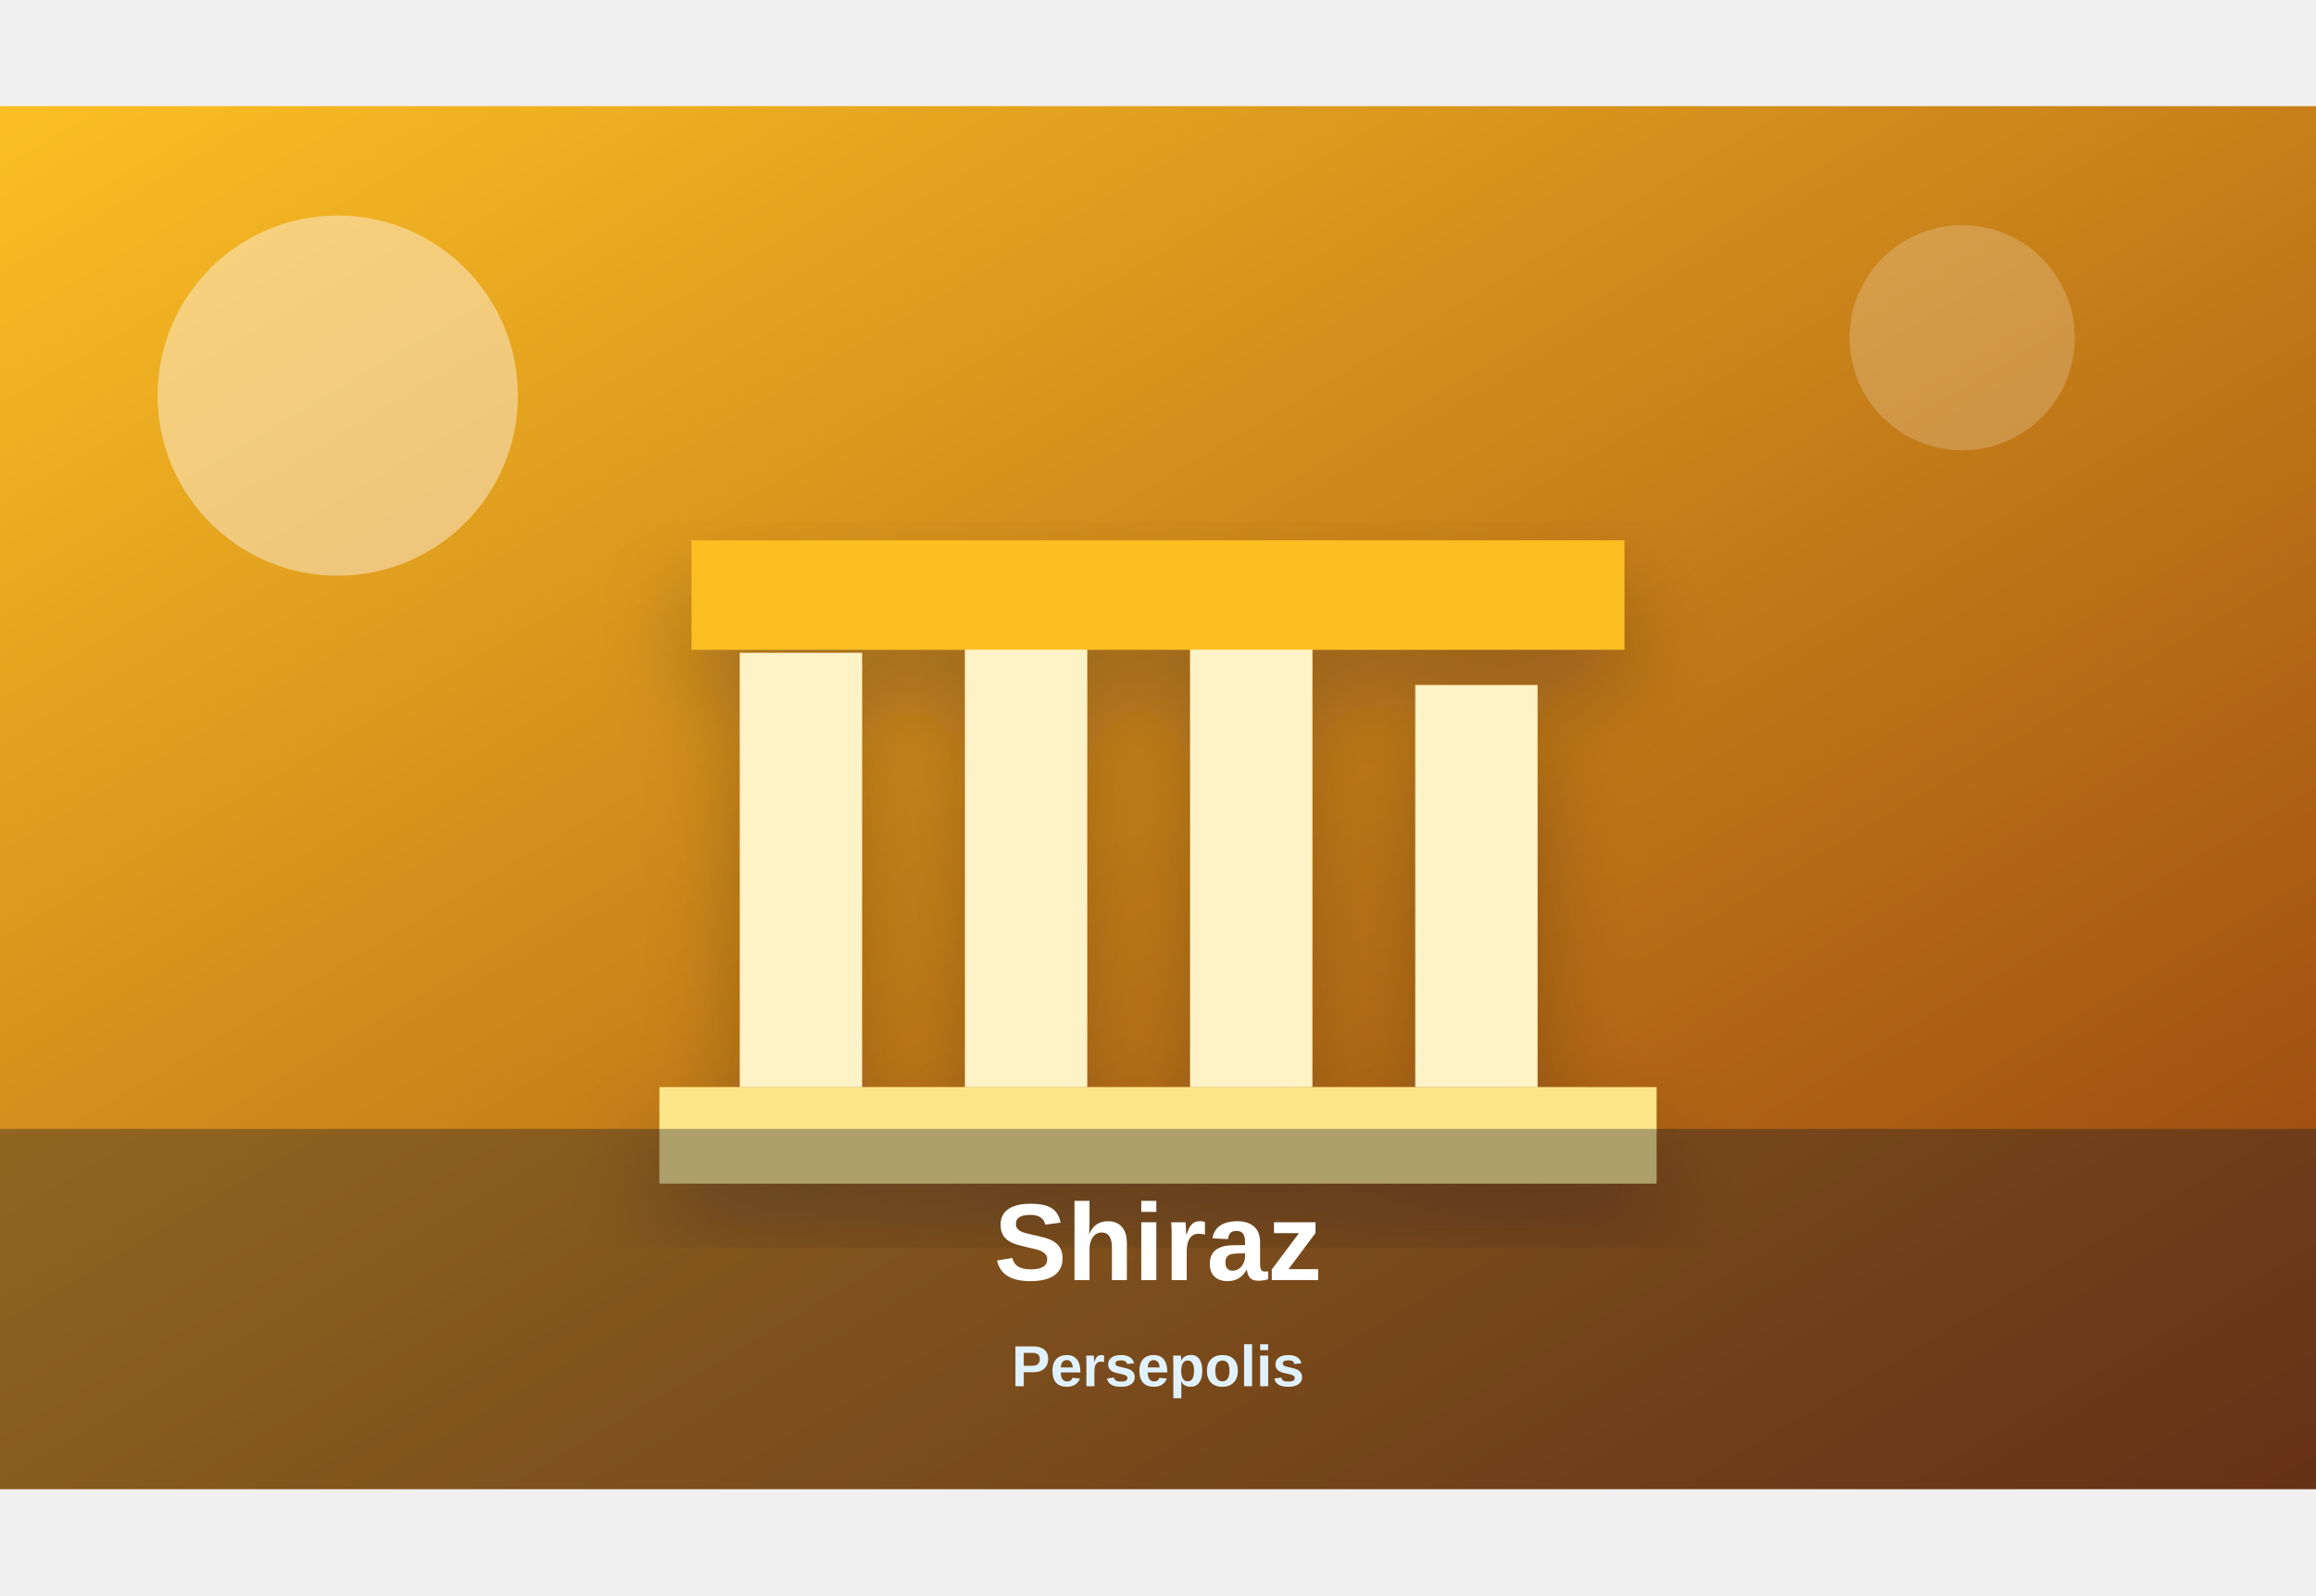
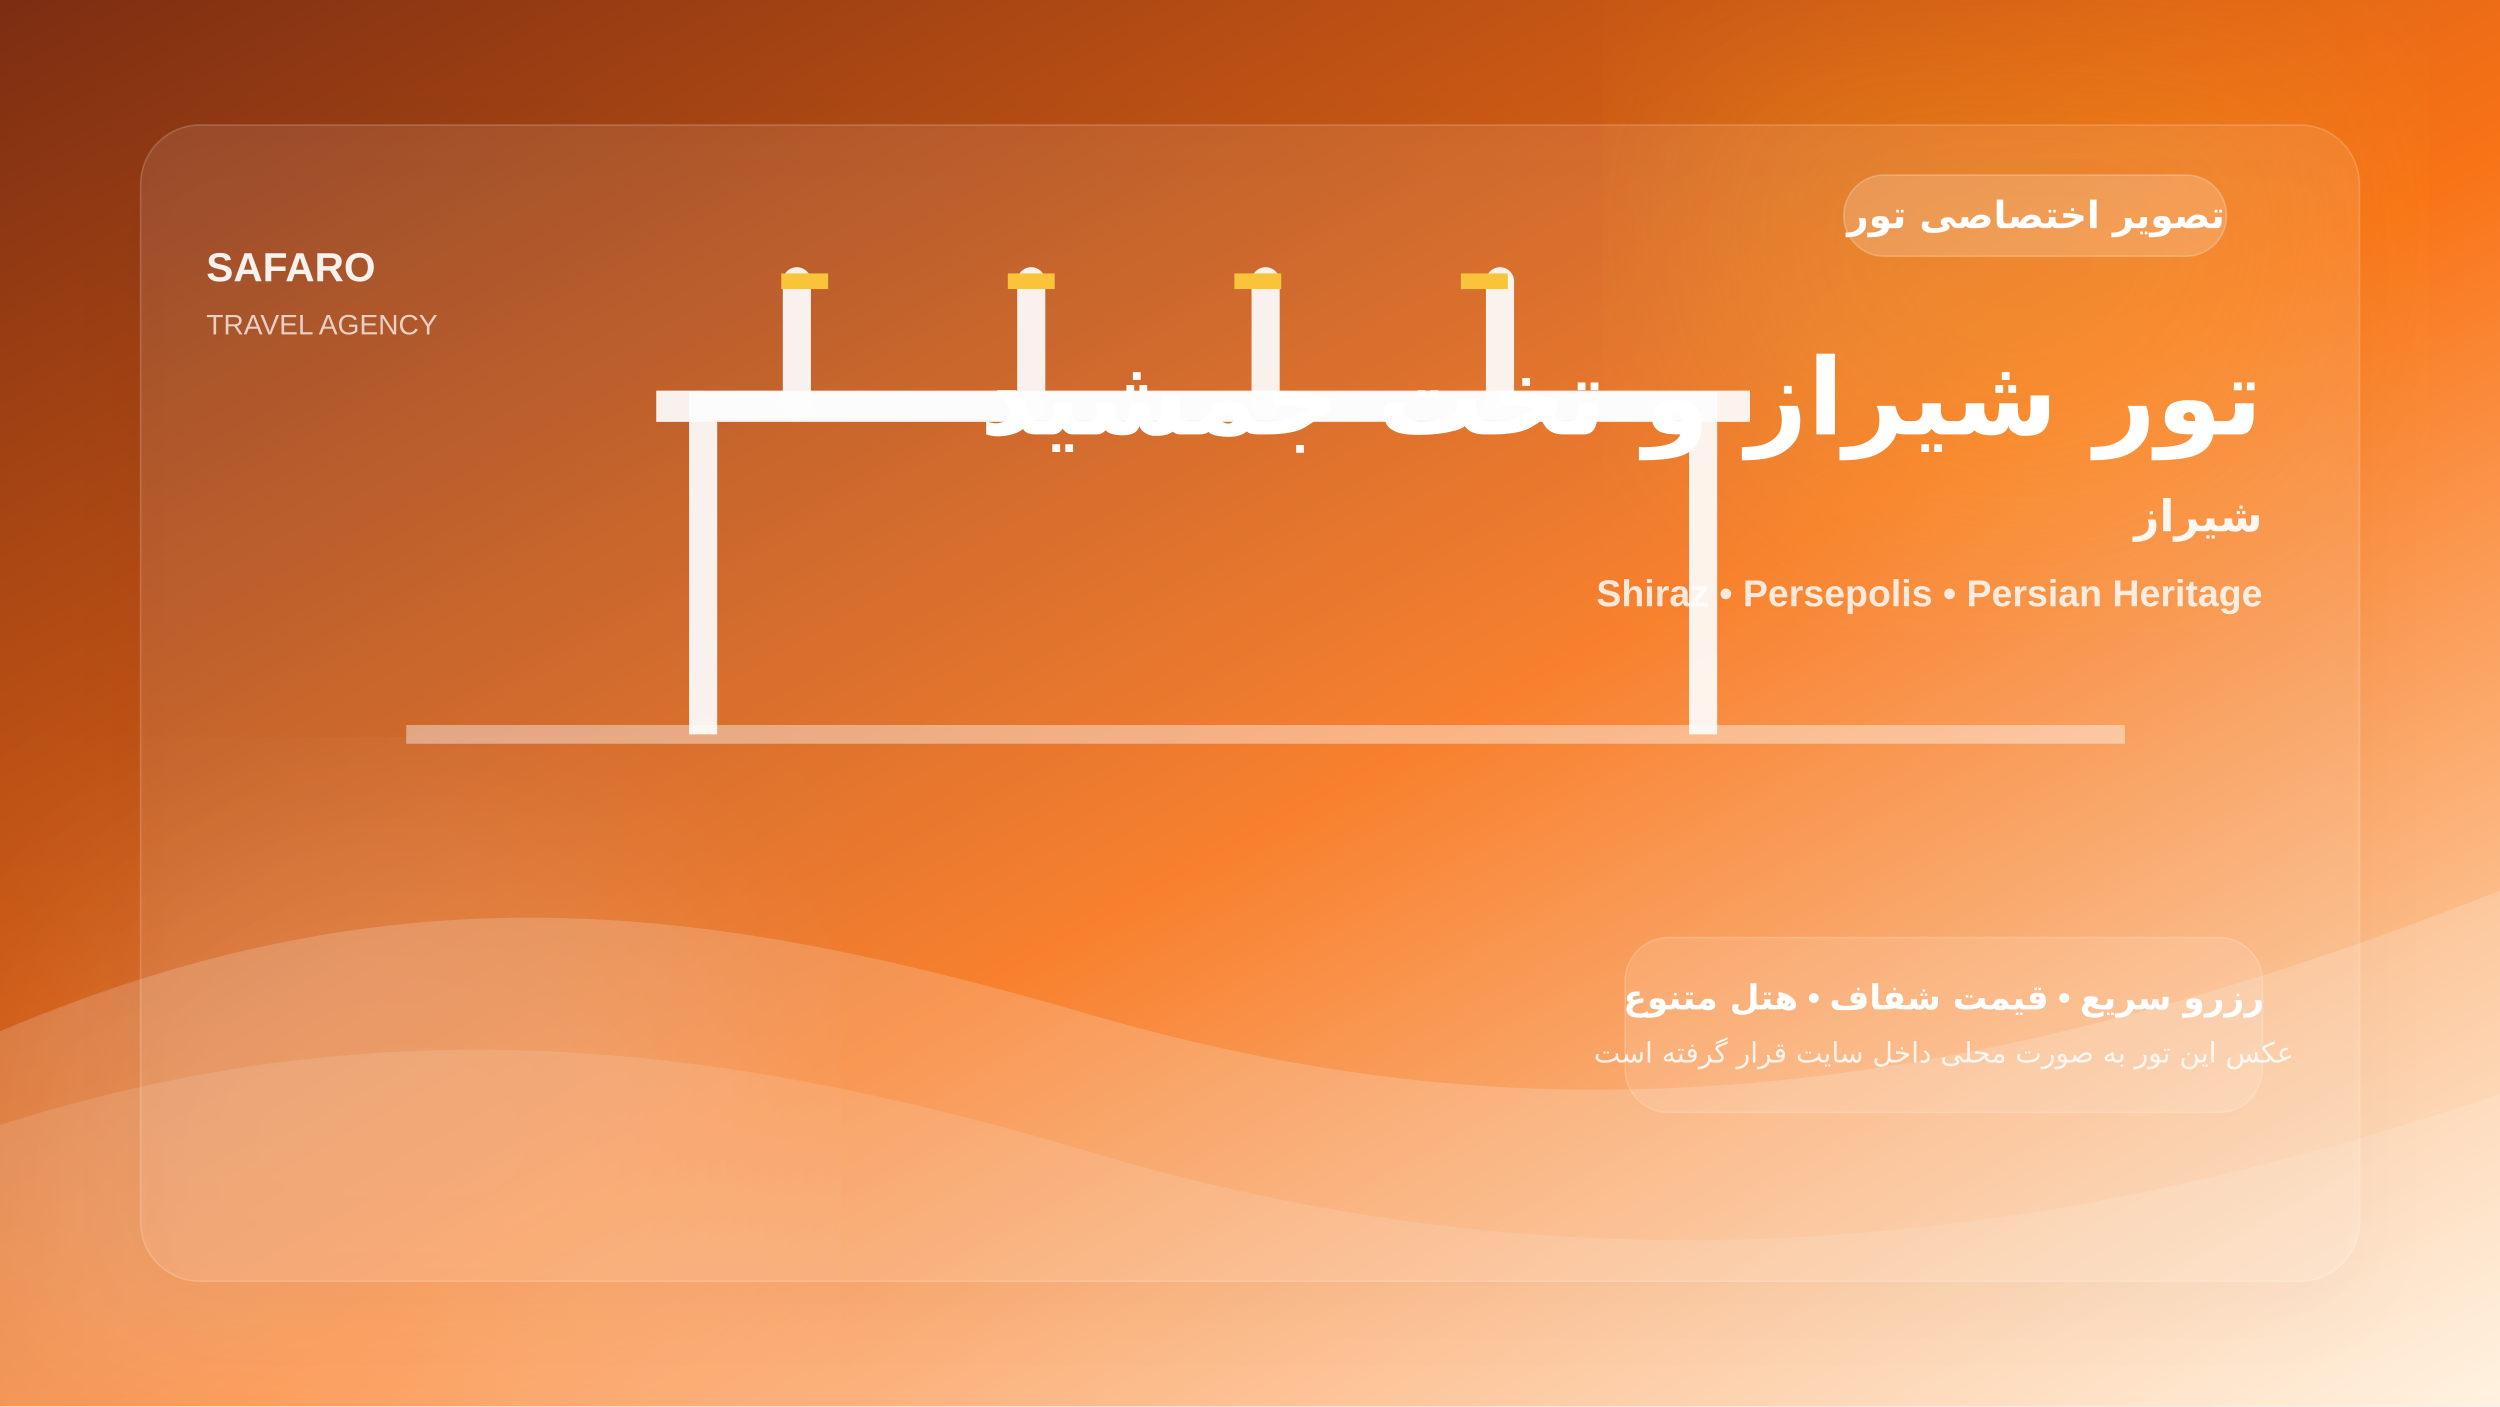
- <svg xmlns="http://www.w3.org/2000/svg" width="900" height="620" viewBox="0 0 720 430">
+ <svg xmlns="http://www.w3.org/2000/svg" viewBox="0 0 1600 900" width="1600" height="900">
  <defs>
-     <linearGradient id="g" x1="0" y1="0" x2="1" y2="1">
-       <stop offset="0" stop-color="#fbbf24" />
-       <stop offset="1" stop-color="#92400e" />
+     <linearGradient id="bg" x1="0" y1="0" x2="1" y2="1">
+       <stop offset="0%" stop-color="#7c2d12" />
+       <stop offset="55%" stop-color="#f97316" />
+       <stop offset="100%" stop-color="#ffedd5" />
    </linearGradient>
-     <filter id="s">
-       <feDropShadow dx="0" dy="14" stdDeviation="14" flood-color="#0f172a" flood-opacity=".24" />
+     <linearGradient id="glass" x1="0" y1="0" x2="1" y2="1">
+       <stop offset="0%" stop-color="rgba(255,255,255,.26)" />
+       <stop offset="100%" stop-color="rgba(255,255,255,.08)" />
+     </linearGradient>
+     <filter id="blur">
+       <feGaussianBlur stdDeviation="70" />
+     </filter>
+     <filter id="shadow" x="-20%" y="-20%" width="140%" height="140%">
+       <feDropShadow dx="0" dy="18" stdDeviation="24" flood-color="rgba(15,23,42,.25)" />
    </filter>
  </defs>
-   <rect width="720" height="430" fill="url(#g)" />
-   <circle cx="105" cy="90" r="56" fill="#fff7ed" opacity=".45" />
-   <circle cx="610" cy="72" r="35" fill="#fff" opacity=".2" />
-   <g filter="url(#s)">
-     <rect x="205" y="305" width="310" height="30" fill="#fde68a" />
-     <rect x="230" y="170" width="38" height="135" fill="#fef3c7" />
-     <rect x="300" y="150" width="38" height="155" fill="#fef3c7" />
-     <rect x="370" y="160" width="38" height="145" fill="#fef3c7" />
-     <rect x="440" y="180" width="38" height="125" fill="#fef3c7" />
-     <rect x="215" y="135" width="290" height="34" fill="#fbbf24" />
+   <rect width="1600" height="900" fill="url(#bg)" />
+   <circle cx="1290" cy="140" r="220" fill="#fbbf24" opacity="0.18" filter="url(#blur)" />
+   <circle cx="250" cy="760" r="240" fill="#ffffff" opacity="0.12" filter="url(#blur)" />
+   <path d="M0 660C260 550 460 580 700 650c260 75 520 70 900-80V900H0Z" fill="#ffffff" opacity="0.18" />
+   <path d="M0 720C250 640 470 670 690 735c270 82 560 85 910-35V900H0Z" fill="#ffffff" opacity="0.12" />
+   <g transform="translate(0,0)">
+     <path d="M260 470h1100" stroke="rgba(255,255,255,.92)" stroke-width="12" opacity=".45" />
+     <path d="M450 470V260h640v210" fill="none" stroke="rgba(255,255,255,.92)" stroke-width="18" />
+     <path d="M420 260h700" stroke="rgba(255,255,255,.92)" stroke-width="20" />
+     <path d="M510 260V180M660 260V180M810 260V180M960 260V180" stroke="rgba(255,255,255,.92)" stroke-width="18" stroke-linecap="round" />
+     <path d="M500 180h30m115 0h30m115 0h30m115 0h30" stroke="#fbbf24" stroke-width="10" />
  </g>
-   <rect y="318" width="720" height="112" fill="rgba(15,23,42,.34)" />
-   <text x="360" y="365" text-anchor="middle" font-family="Tahoma,Arial" font-size="34" font-weight="900" fill="#ffffff">Shiraz</text>
-   <text x="360" y="398" text-anchor="middle" font-family="Tahoma,Arial" font-size="18" font-weight="700" fill="#e0f2fe">Persepolis</text>
+   <rect x="90" y="80" width="1420" height="740" rx="38" fill="rgba(255,255,255,.09)" stroke="rgba(255,255,255,.18)" filter="url(#shadow)" />
+   <rect x="1180" y="112" width="245" height="52" rx="26" fill="rgba(255,255,255,.18)" stroke="rgba(255,255,255,.24)" />
+   <text x="1303" y="146" fill="#ffffff" font-family="Vazirmatn, Arial" font-size="24" font-weight="700" text-anchor="middle">تصویر اختصاصی تور</text>
+   <text x="132" y="180" fill="#ffffff" opacity=".92" font-family="Arial" font-size="26" font-weight="700">SAFARO</text>
+   <text x="132" y="214" fill="#ffffff" opacity=".72" font-family="Arial" font-size="18">TRAVEL AGENCY</text>
+   <text x="1448" y="278" fill="#ffffff" font-family="Vazirmatn, Arial" font-size="68" font-weight="900" text-anchor="end">تور شیراز و تخت جمشید</text>
+   <text x="1448" y="340" fill="#ffffff" font-family="Vazirmatn, Arial" font-size="28" font-weight="600" text-anchor="end" opacity=".92">شیراز</text>
+   <text x="1448" y="388" fill="#ffffff" font-family="Arial" font-size="24" font-weight="600" text-anchor="end" opacity=".82">Shiraz • Persepolis • Persian Heritage</text>
+   <g transform="translate(1040 600)">
+     <rect x="0" y="0" width="408" height="112" rx="28" fill="rgba(255,255,255,.12)" stroke="rgba(255,255,255,.18)" />
+     <text x="204" y="46" fill="#ffffff" font-family="Vazirmatn, Arial" font-size="22" font-weight="700" text-anchor="middle">رزرو سریع • قیمت شفاف • هتل متنوع</text>
+     <text x="204" y="80" fill="#ffffff" font-family="Vazirmatn, Arial" font-size="18" font-weight="500" text-anchor="middle" opacity=".85">عکس این تور به صورت محلی داخل سایت قرار گرفته است</text>
+   </g>
</svg>
